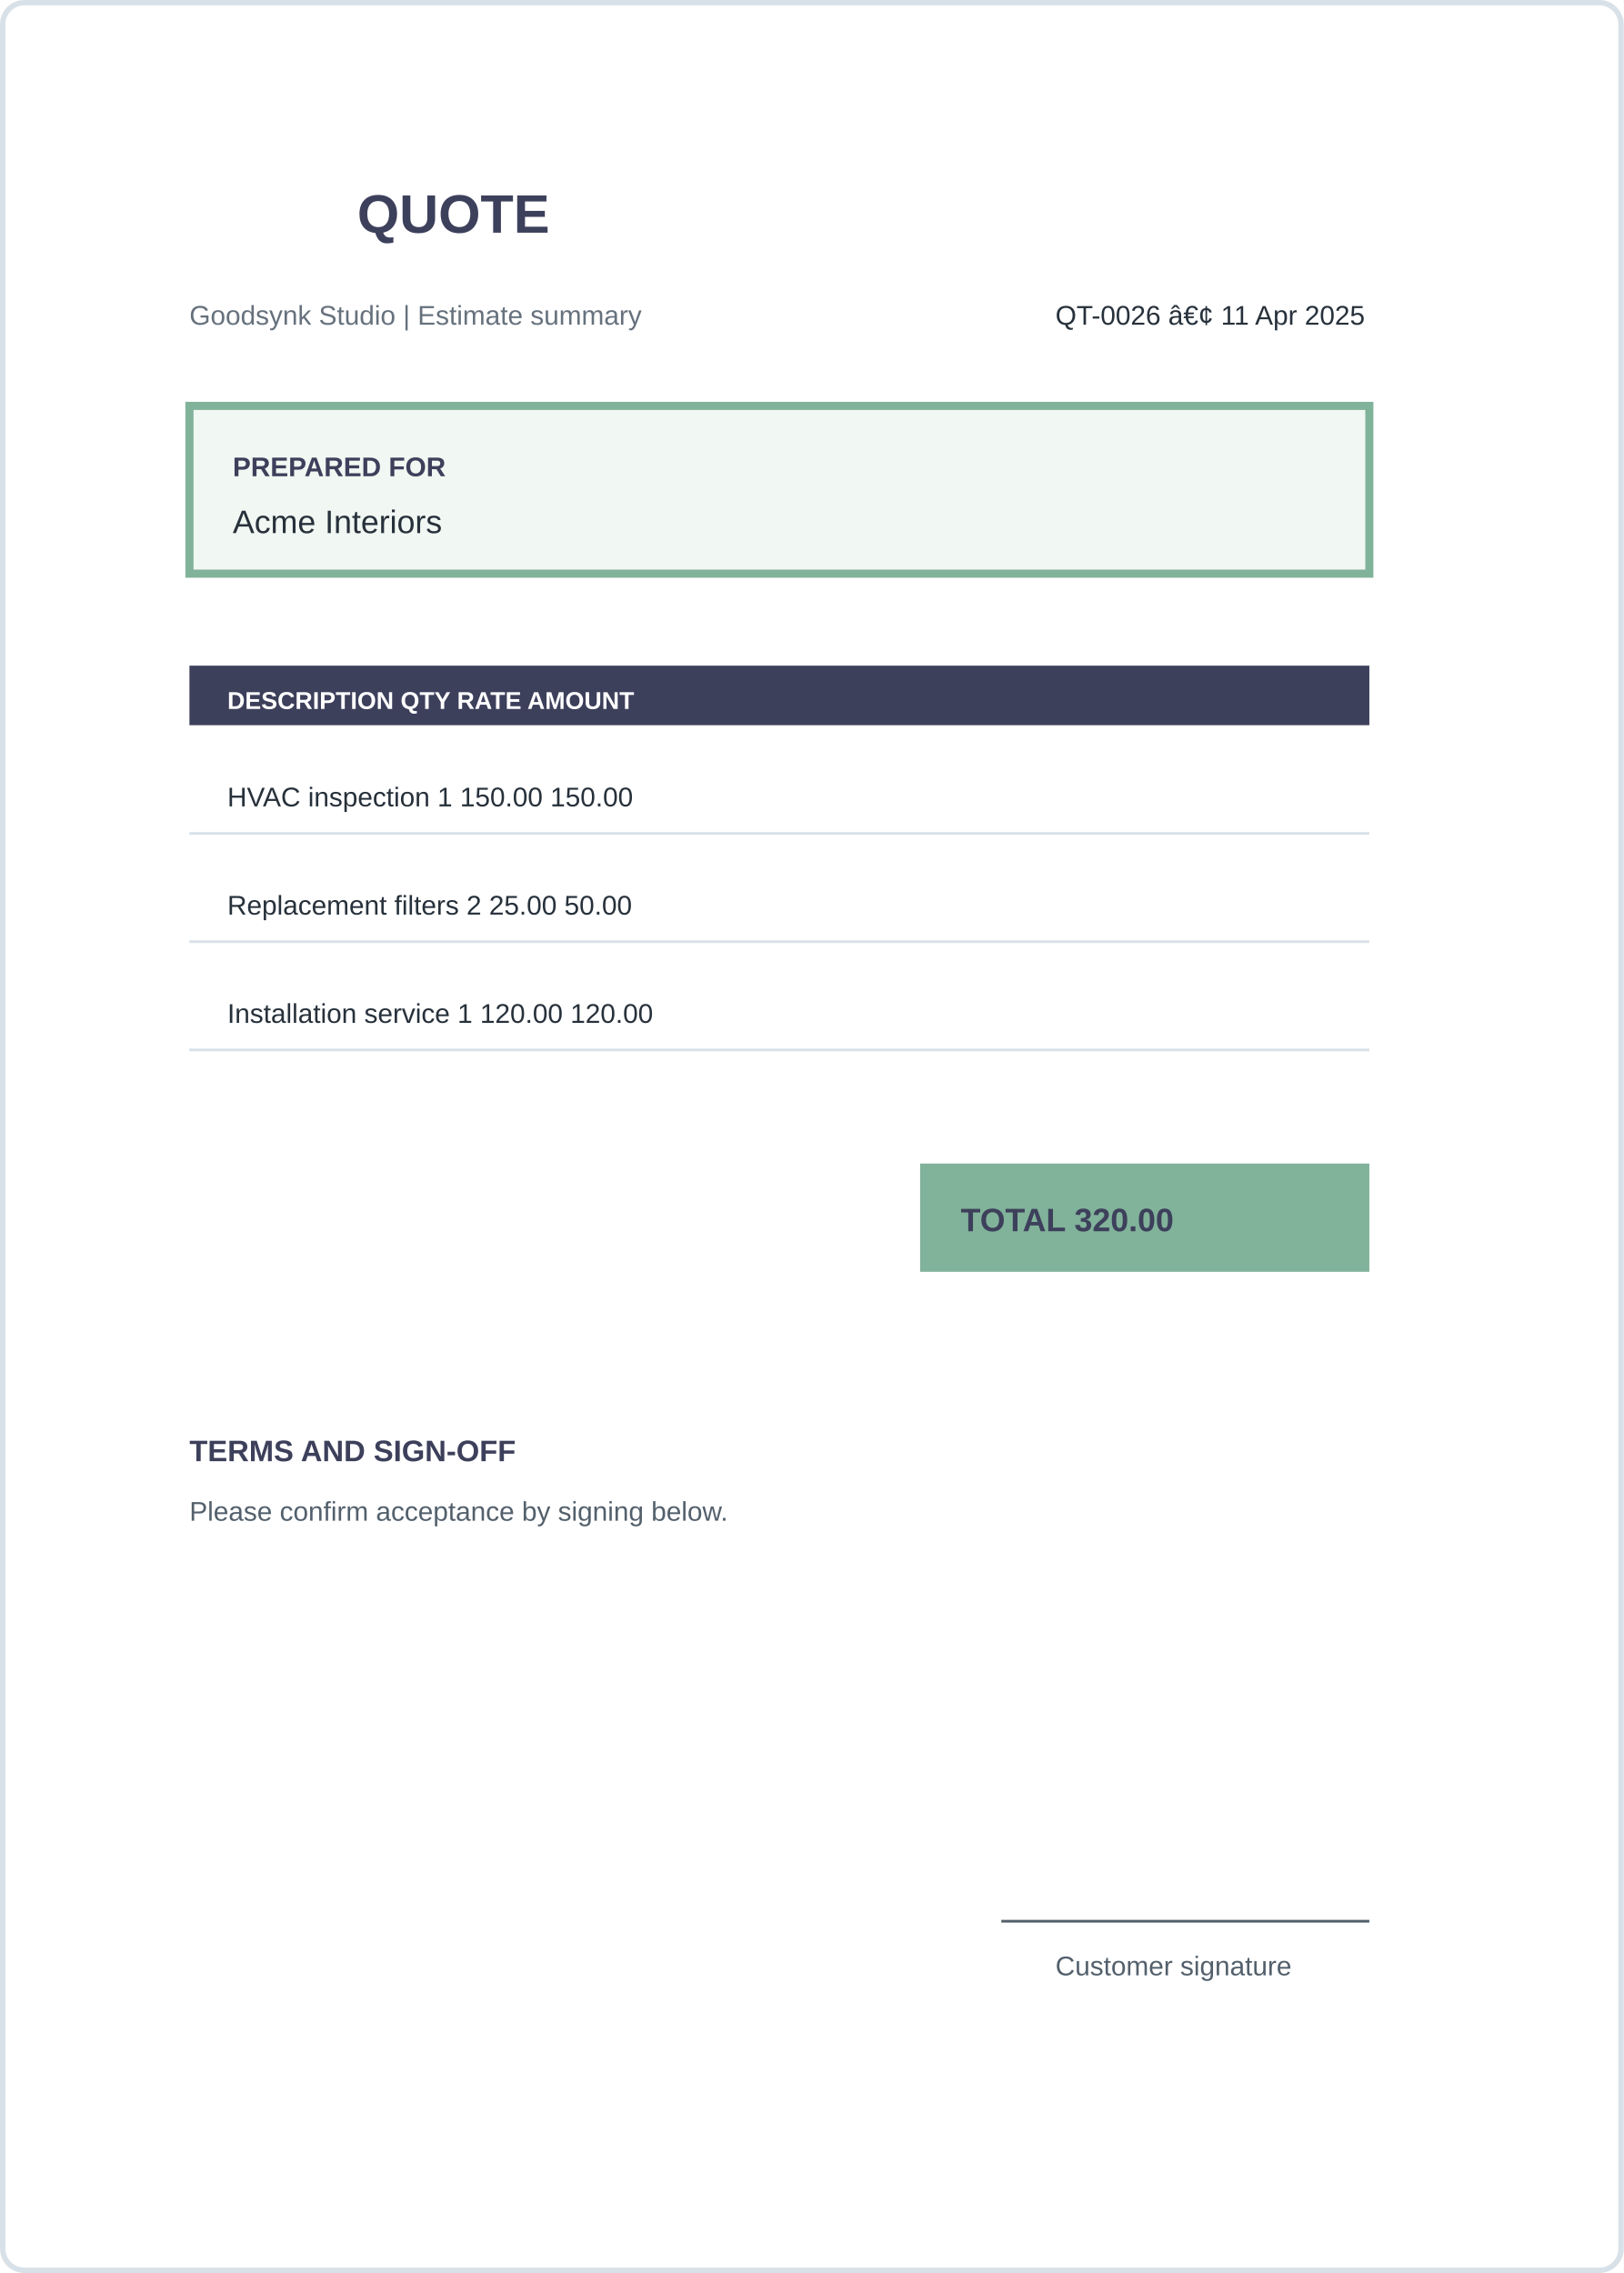
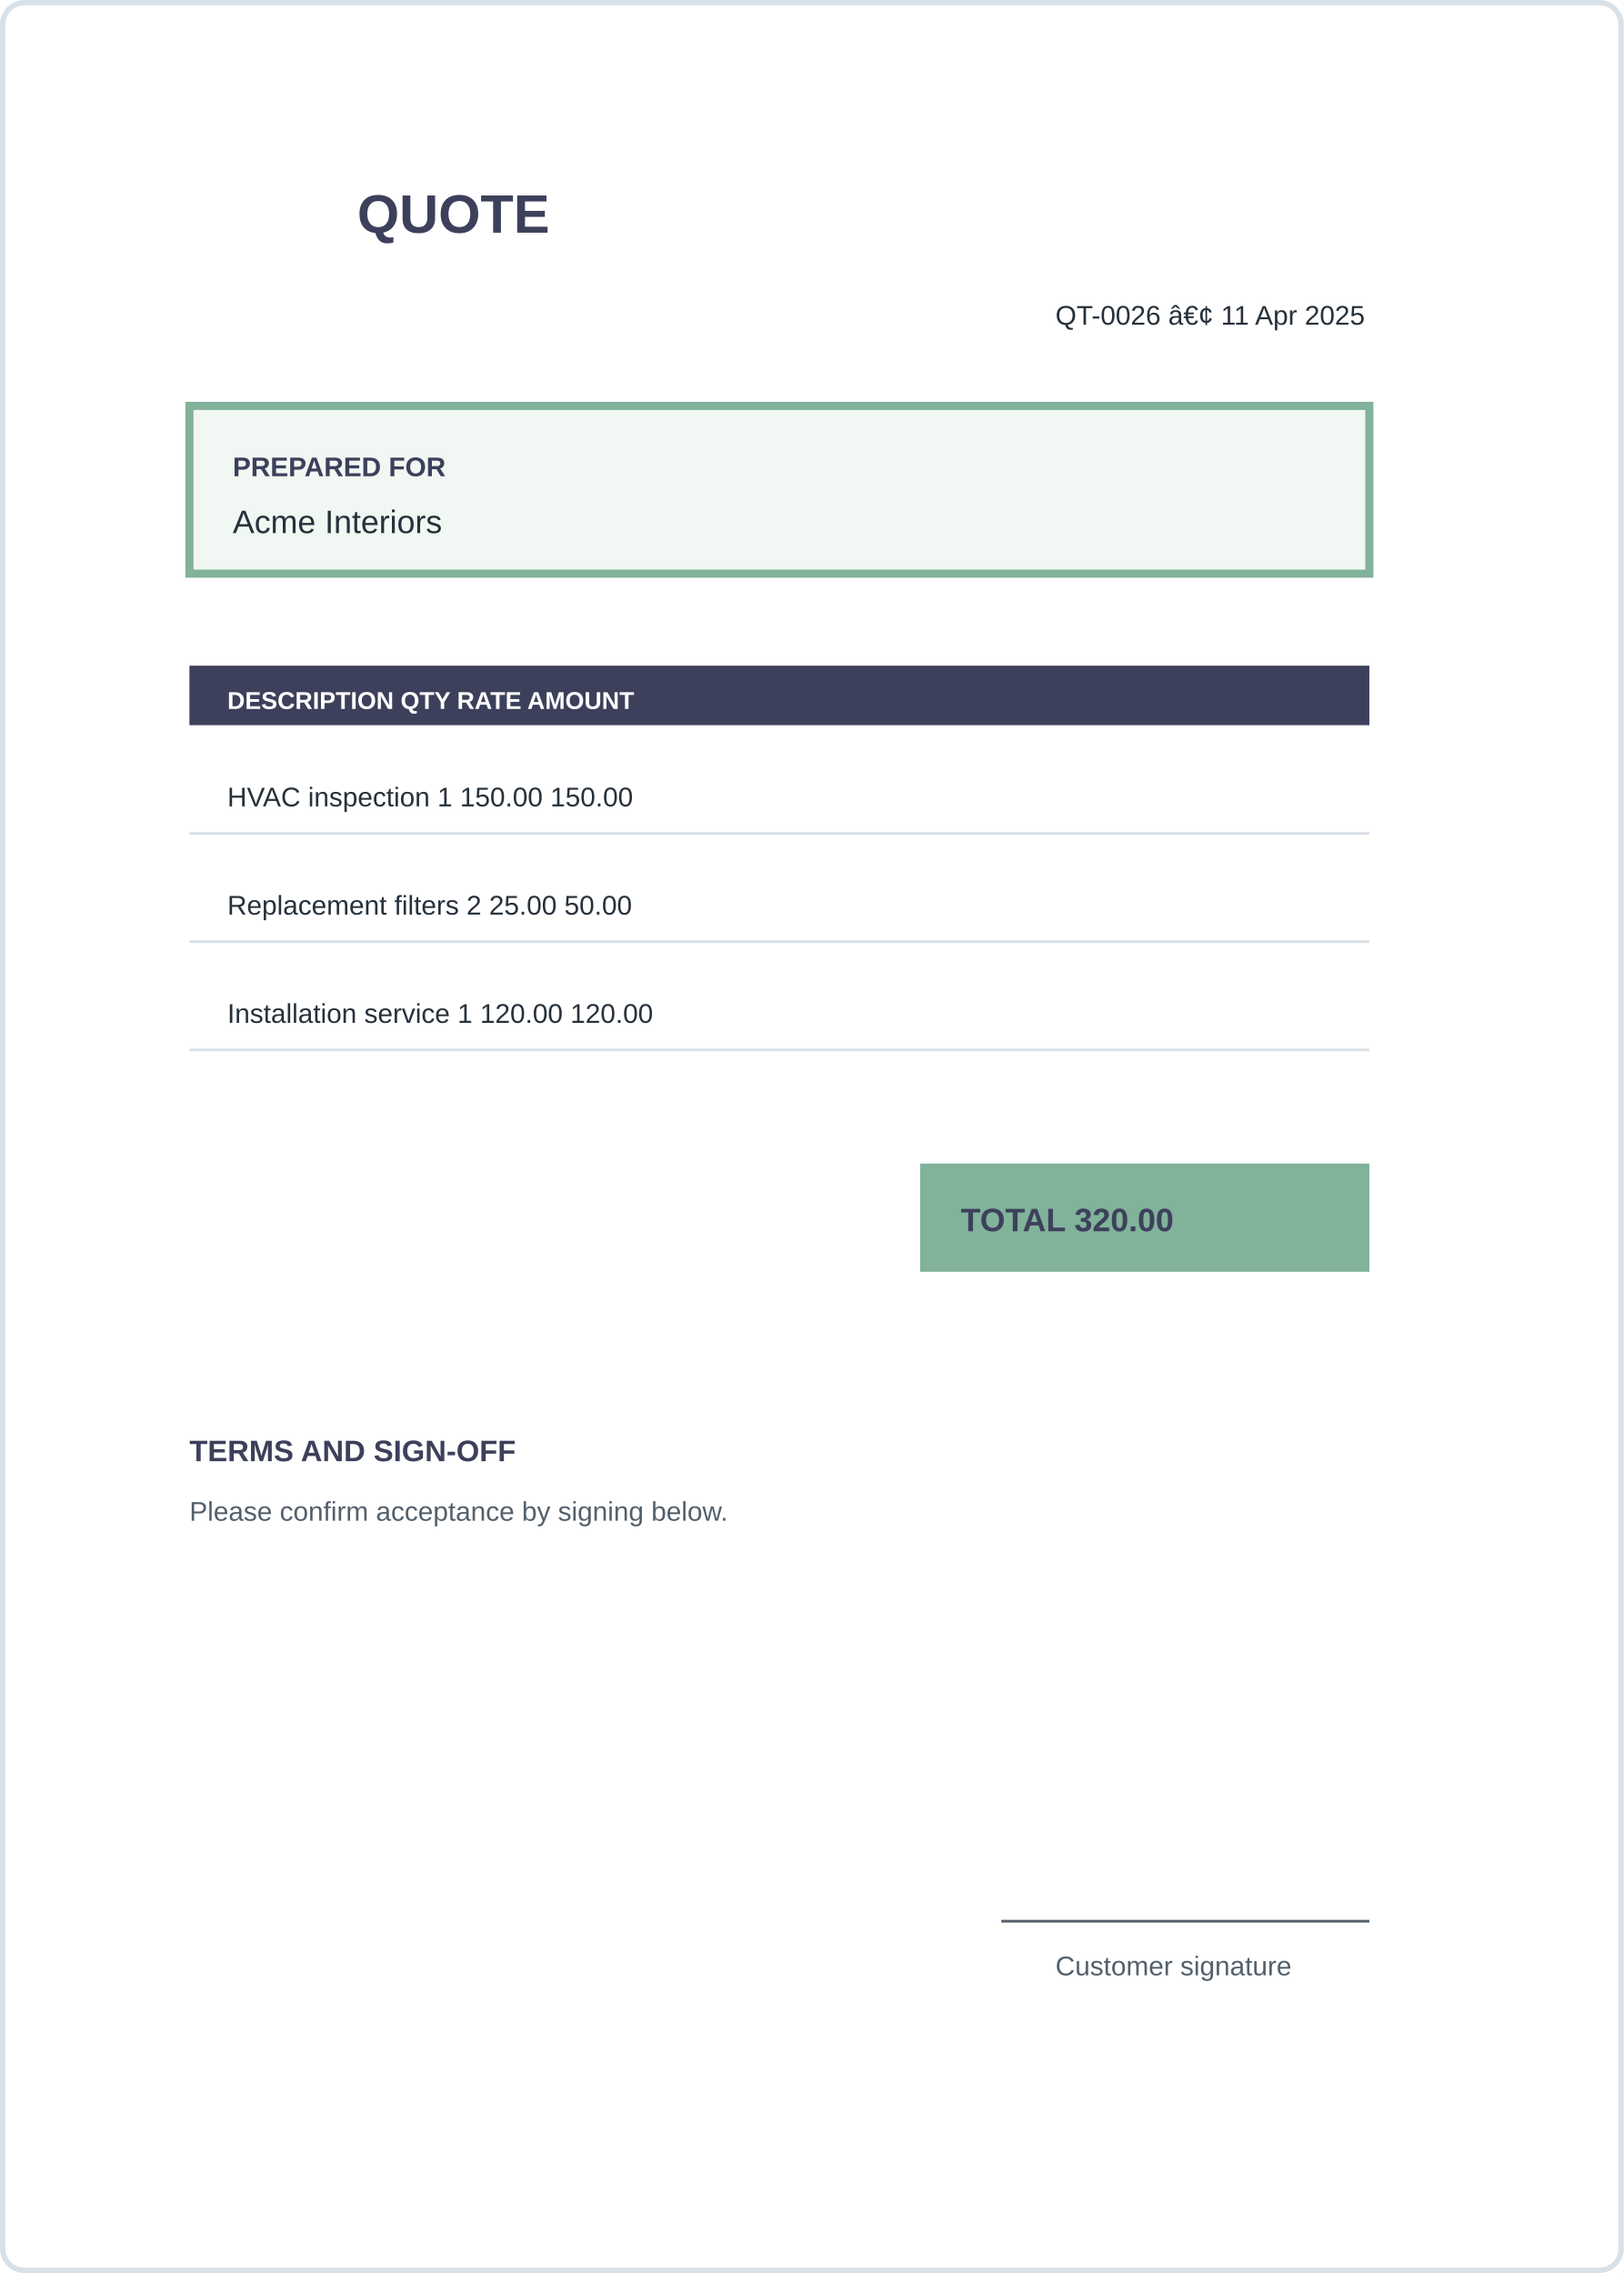
<svg xmlns="http://www.w3.org/2000/svg" viewBox="0 0 600 840">
  <rect width="600" height="840" fill="#fff" />
  <rect x="1" y="1" width="598" height="838" rx="8" fill="#fff" stroke="#d9e1e8" stroke-width="2" />
  <text x="132" y="86" fill="#3d405b" font-family="Arial" font-size="20" font-weight="700">QUOTE</text>
-   <text x="70" y="120" fill="#66717d" font-family="Arial" font-size="10">Goodsynk Studio  |  Estimate summary</text>
  <text x="390" y="120" fill="#27313b" font-family="Arial" font-size="10">QT-0026  â€¢  11 Apr 2025</text>
  <rect x="70" y="150" width="436" height="62" fill="#f1f7f2" stroke="#81b29a" stroke-width="3" />
  <text x="86" y="176" fill="#3d405b" font-family="Arial" font-size="10" font-weight="700">PREPARED FOR</text>
  <text x="86" y="197" fill="#27313b" font-family="Arial" font-size="12">Acme Interiors</text>
  <rect x="70" y="246" width="436" height="22" fill="#3d405b" />
  <text x="84" y="262" fill="#fff" font-family="Arial" font-size="9" font-weight="700">DESCRIPTION                  QTY       RATE        AMOUNT</text>
  <path d="M70 308h436M70 348h436M70 388h436" stroke="#d9e1e8" />
  <text x="84" y="298" fill="#27313b" font-family="Arial" font-size="10">HVAC inspection              1        150.00       150.00</text>
  <text x="84" y="338" fill="#27313b" font-family="Arial" font-size="10">Replacement filters           2         25.00        50.00</text>
  <text x="84" y="378" fill="#27313b" font-family="Arial" font-size="10">Installation service           1        120.00       120.00</text>
  <rect x="340" y="430" width="166" height="40" fill="#81b29a" />
  <text x="355" y="455" fill="#3d405b" font-family="Arial" font-size="12" font-weight="700">TOTAL  320.00</text>
  <text x="70" y="540" fill="#3d405b" font-family="Arial" font-size="11" font-weight="700">TERMS AND SIGN-OFF</text>
  <text x="70" y="562" fill="#53606c" font-family="Arial" font-size="10">Please confirm acceptance by signing below.</text>
  <path d="M370 710h136" stroke="#53606c" />
  <text x="390" y="730" fill="#53606c" font-family="Arial" font-size="10">Customer signature</text>
</svg>
